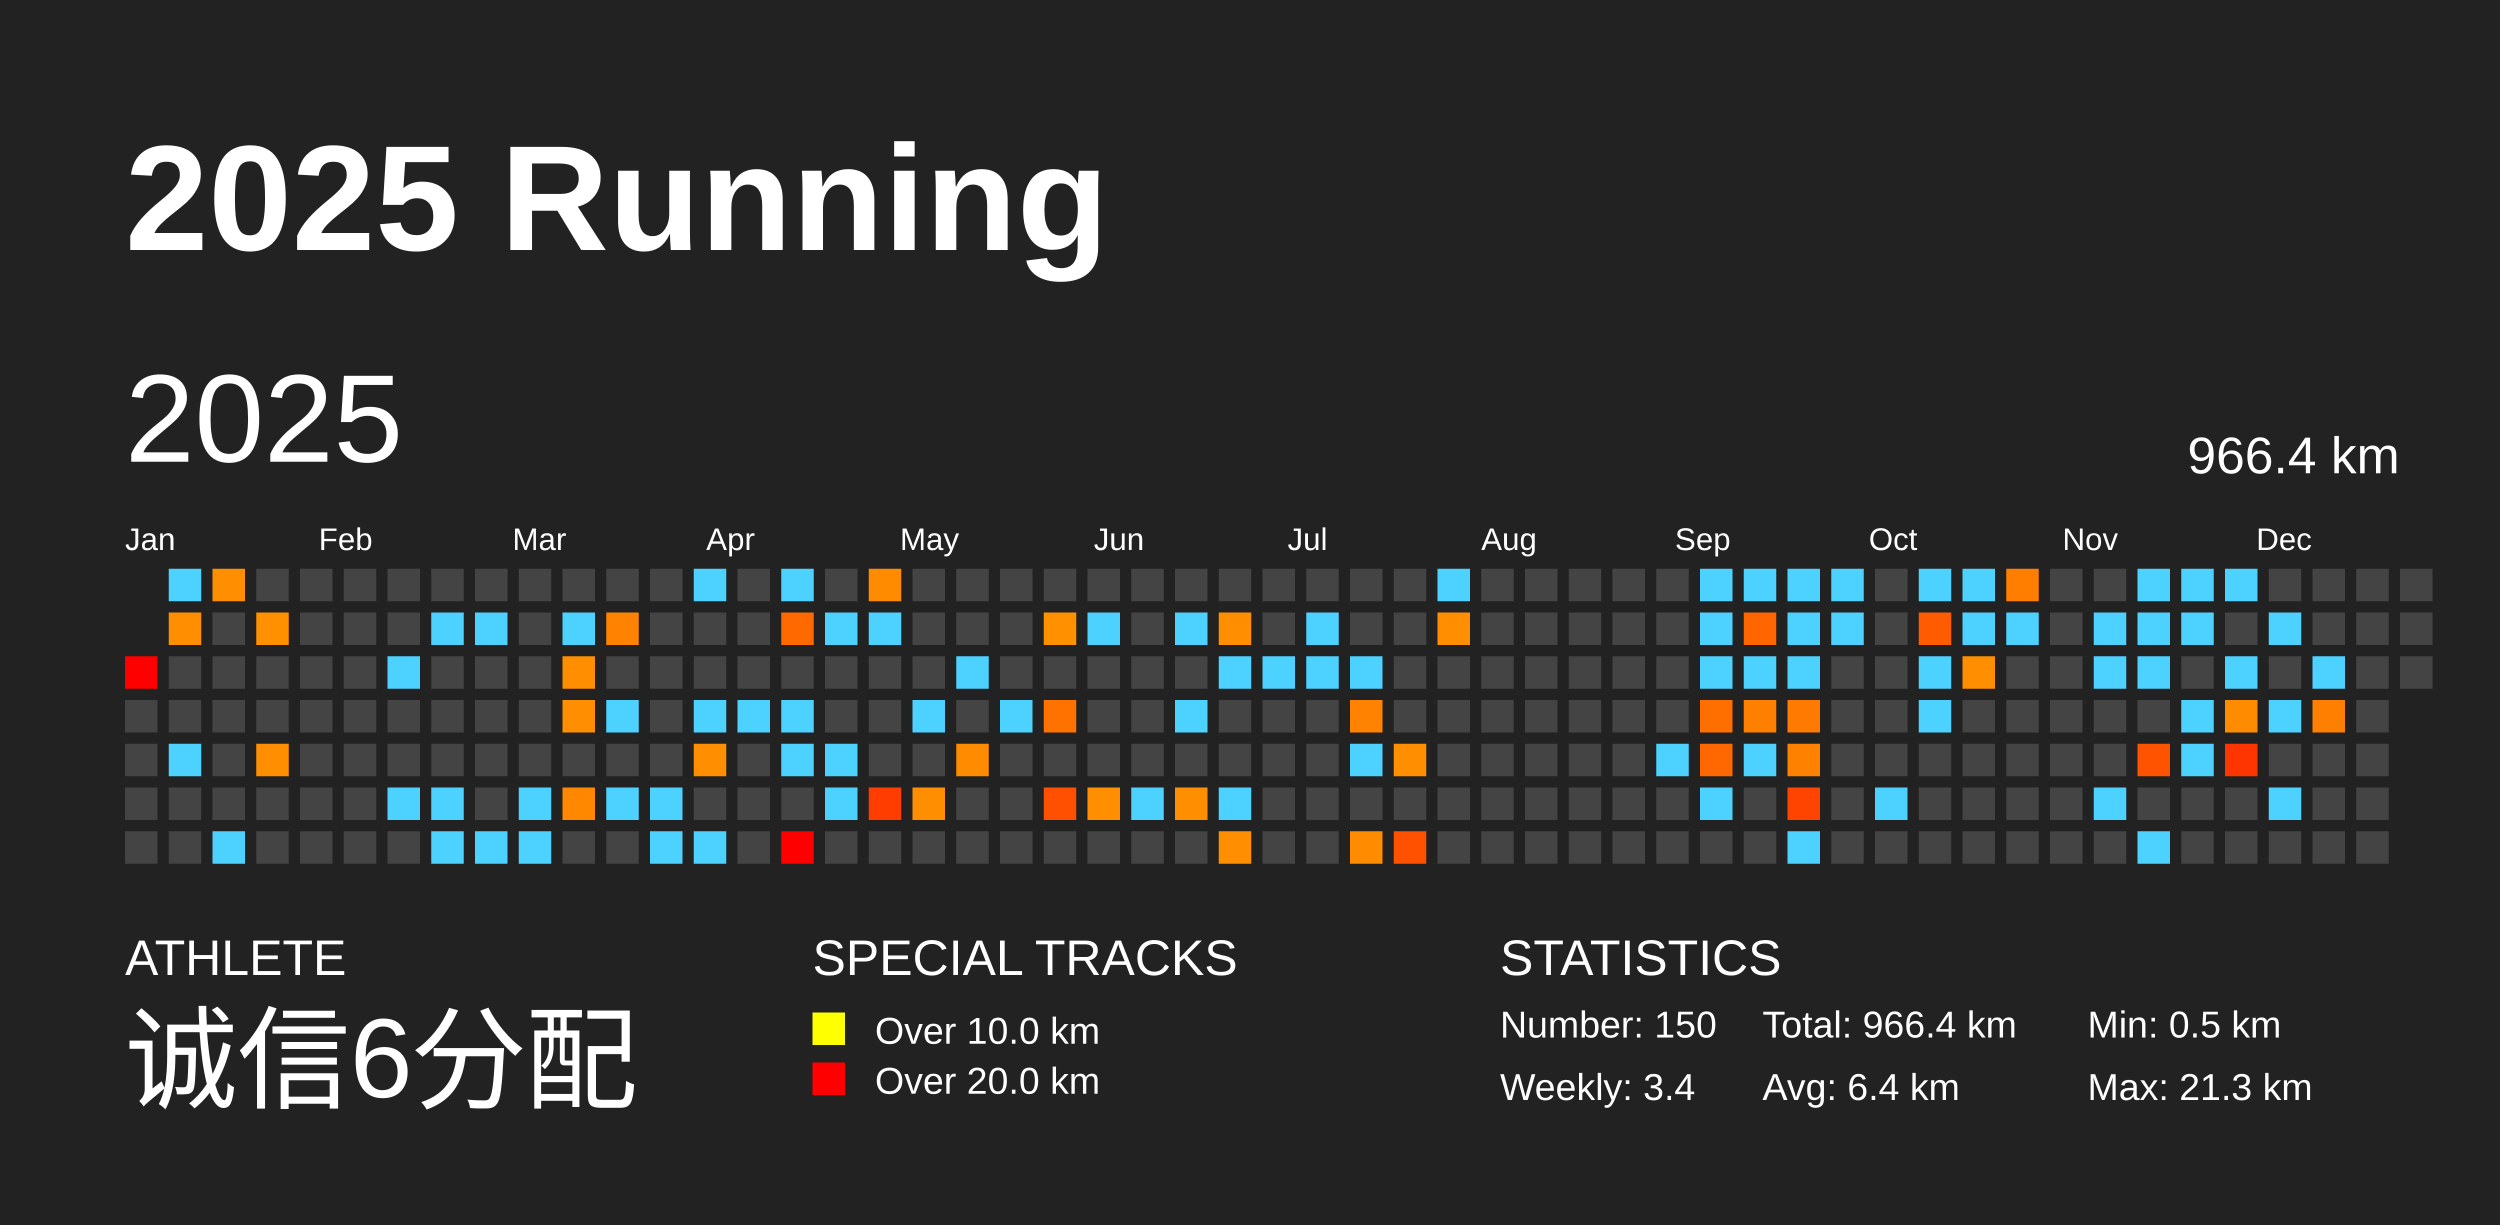
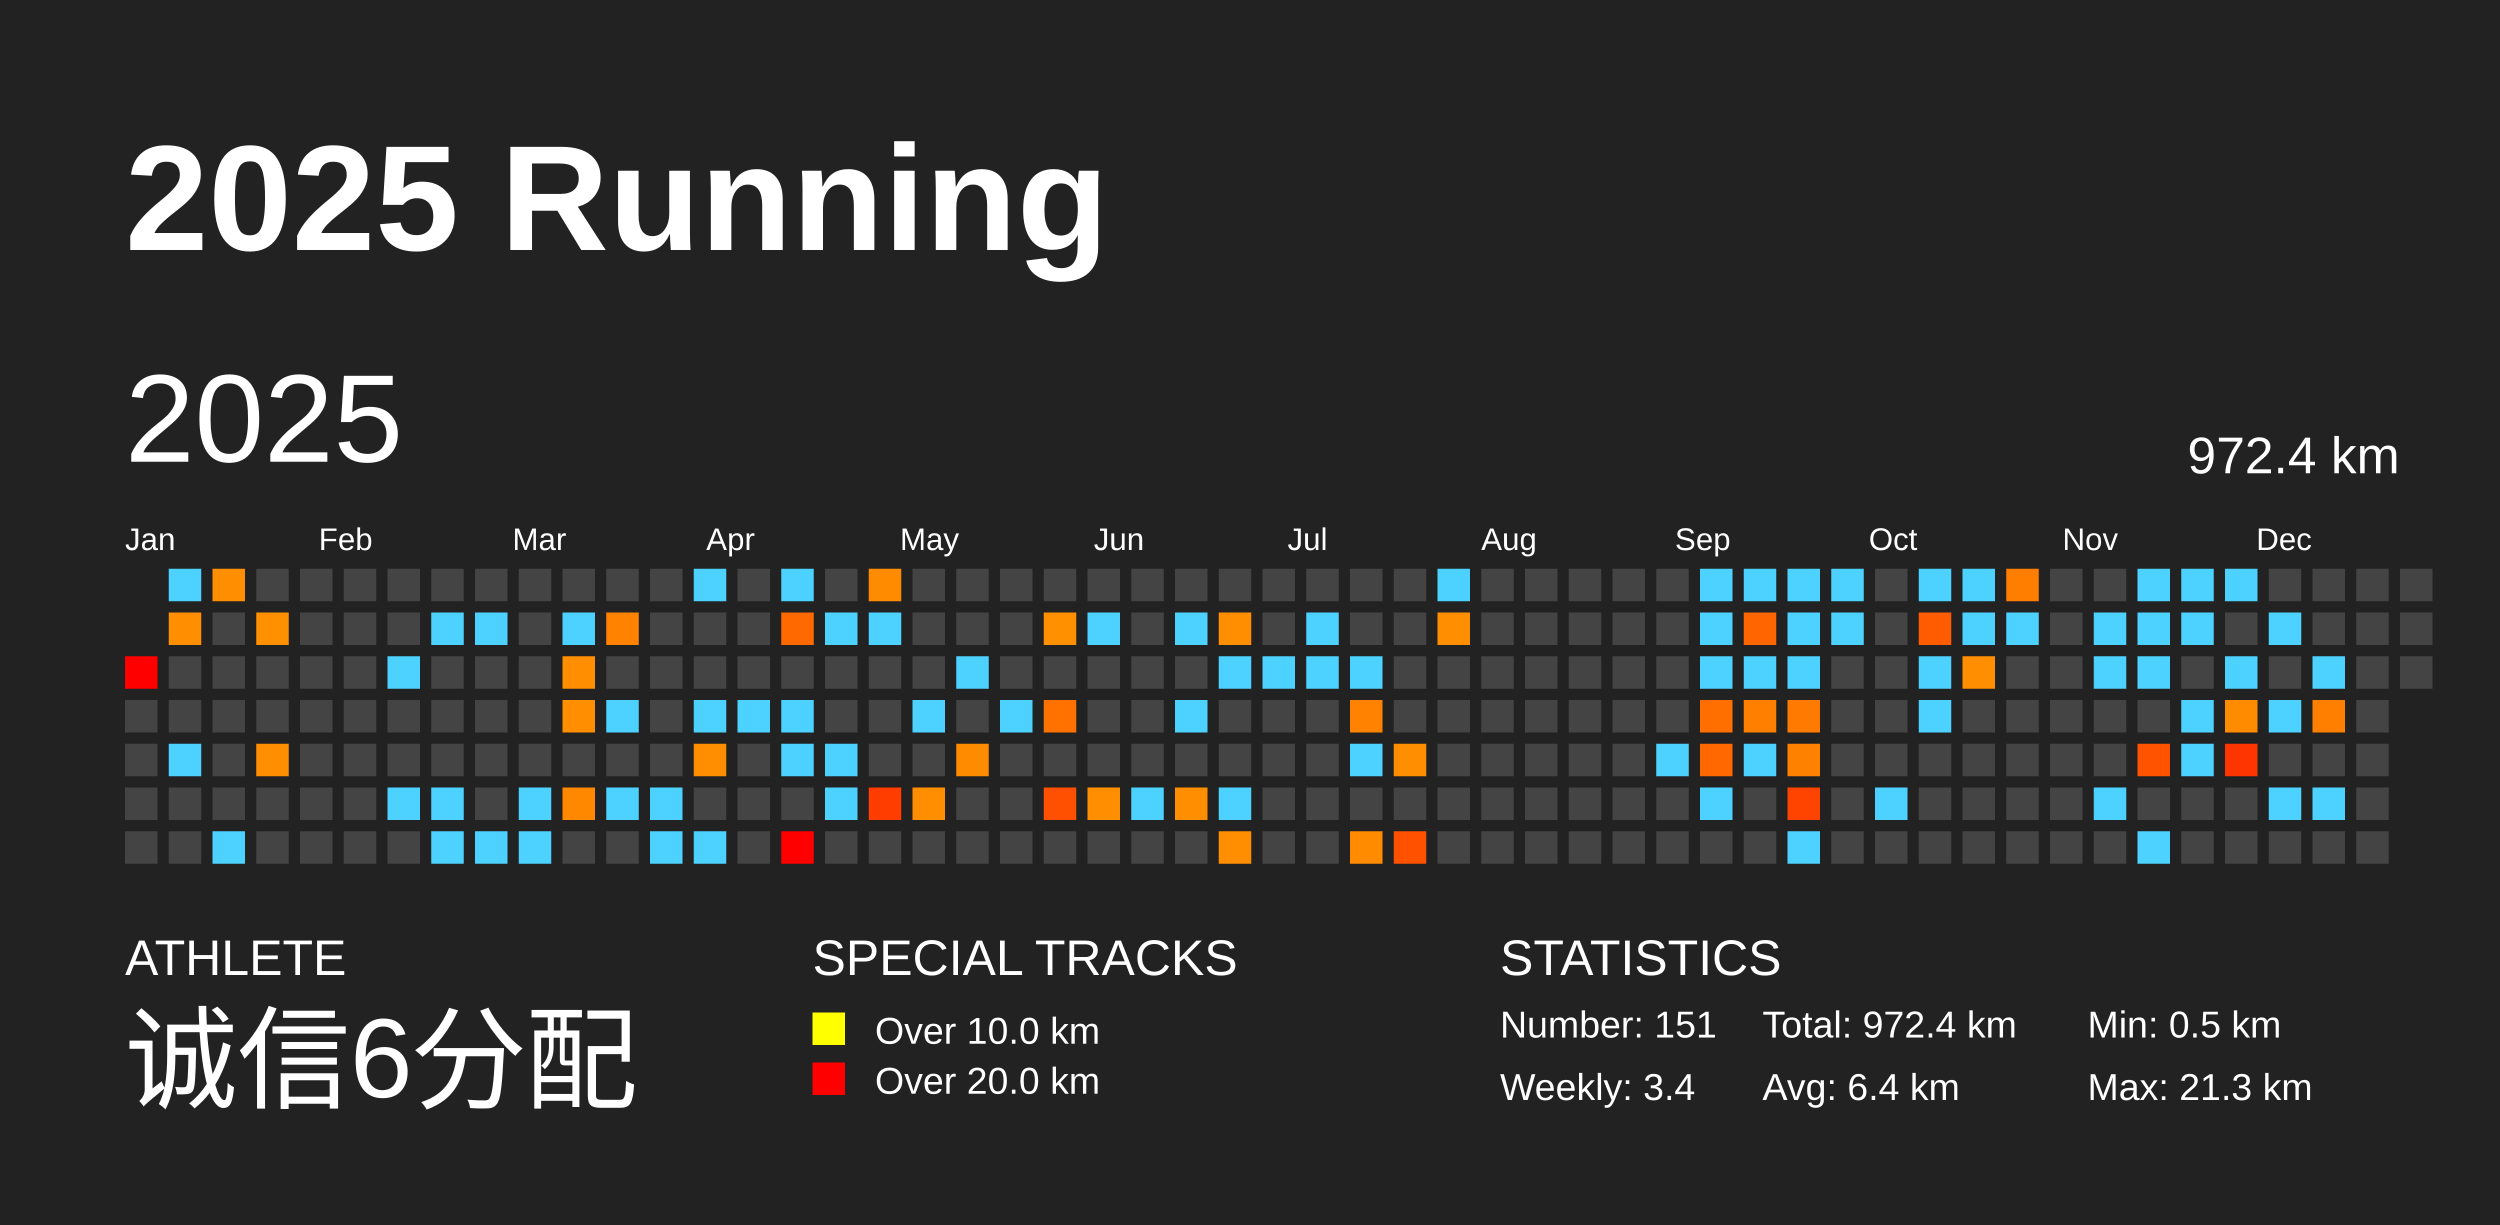
<svg xmlns="http://www.w3.org/2000/svg" baseProfile="full" height="98mm" version="1.1" viewBox="0,0,200,98" width="200mm">
  <defs />
  <rect fill="#222222" height="98" width="200" x="0" y="0" />
  <text fill="#FFFFFF" style="font-size:12px; font-family:Arial; font-weight:bold;" x="10" y="20">2025 Running</text>
  <text fill="#FFFFFF" style="font-size:4px; font-family:Arial" x="10" y="78">ATHLETE</text>
  <text fill="#FFFFFF" style="font-size:9px; font-family:Arial" x="10" y="88">诚信6分配</text>
  <text fill="#FFFFFF" style="font-size:4px; font-family:Arial" x="65" y="78">SPECIAL TRACKS</text>
  <rect fill="yellow" height="2.6" width="2.6" x="65" y="81" />
  <text fill="#FFFFFF" style="font-size:3px; font-family:Arial" x="70" y="83.5">Over 10.0 km</text>
  <rect fill="red" height="2.6" width="2.6" x="65" y="85" />
  <text fill="#FFFFFF" style="font-size:3px; font-family:Arial" x="70" y="87.5">Over 20.0 km</text>
  <text fill="#FFFFFF" style="font-size:4px; font-family:Arial" x="120" y="78">STATISTICS</text>
-   <text fill="#FFFFFF" style="font-size:3px; font-family:Arial" x="120" y="83">Number: 150</text>
+   <text fill="#FFFFFF" style="font-size:3px; font-family:Arial" x="120" y="83">Number: 151</text>
  <text fill="#FFFFFF" style="font-size:3px; font-family:Arial" x="120" y="88">Weekly: 3.4</text>
-   <text fill="#FFFFFF" style="font-size:3px; font-family:Arial" x="141" y="83">Total: 966.4 km</text>
+   <text fill="#FFFFFF" style="font-size:3px; font-family:Arial" x="141" y="83">Total: 972.4 km</text>
  <text fill="#FFFFFF" style="font-size:3px; font-family:Arial" x="141" y="88">Avg: 6.4 km</text>
  <text fill="#FFFFFF" style="font-size:3px; font-family:Arial" x="167" y="83">Min: 0.5 km</text>
  <text fill="#FFFFFF" style="font-size:3px; font-family:Arial" x="167" y="88">Max: 21.3 km</text>
  <text dominant-baseline="hanging" fill="#FFFFFF" style="font-size:10.0px; font-family:Arial;" x="10" y="30">2025</text>
-   <text dominant-baseline="hanging" fill="#FFFFFF" style="font-size:4.125px; font-family:Arial;" x="175" y="35">966.4 km</text>
+   <text dominant-baseline="hanging" fill="#FFFFFF" style="font-size:4.125px; font-family:Arial;" x="175" y="35">972.4 km</text>
  <text fill="#FFFFFF" style="font-size:2.5px; font-family:Arial" x="10.0" y="44">Jan</text>
  <text fill="#FFFFFF" style="font-size:2.5px; font-family:Arial" x="25.5" y="44">Feb</text>
  <text fill="#FFFFFF" style="font-size:2.5px; font-family:Arial" x="41.0" y="44">Mar</text>
  <text fill="#FFFFFF" style="font-size:2.5px; font-family:Arial" x="56.5" y="44">Apr</text>
  <text fill="#FFFFFF" style="font-size:2.5px; font-family:Arial" x="72.0" y="44">May</text>
  <text fill="#FFFFFF" style="font-size:2.5px; font-family:Arial" x="87.5" y="44">Jun</text>
  <text fill="#FFFFFF" style="font-size:2.5px; font-family:Arial" x="103.0" y="44">Jul</text>
  <text fill="#FFFFFF" style="font-size:2.5px; font-family:Arial" x="118.5" y="44">Aug</text>
  <text fill="#FFFFFF" style="font-size:2.5px; font-family:Arial" x="134.0" y="44">Sep</text>
  <text fill="#FFFFFF" style="font-size:2.5px; font-family:Arial" x="149.5" y="44">Oct</text>
  <text fill="#FFFFFF" style="font-size:2.5px; font-family:Arial" x="165.0" y="44">Nov</text>
  <text fill="#FFFFFF" style="font-size:2.5px; font-family:Arial" x="180.5" y="44">Dec</text>
  <rect fill="red" height="2.6" width="2.6" x="10.0" y="52.5" />
  <rect fill="#444444" height="2.6" width="2.6" x="10.0" y="56.0" />
  <rect fill="#444444" height="2.6" width="2.6" x="10.0" y="59.5" />
  <rect fill="#444444" height="2.6" width="2.6" x="10.0" y="63.0" />
  <rect fill="#444444" height="2.6" width="2.6" x="10.0" y="66.5" />
  <rect fill="#4dd2ff" height="2.6" width="2.6" x="13.5" y="45.5" />
  <rect fill="#ff8f00" height="2.6" width="2.6" x="13.5" y="49.0" />
  <rect fill="#444444" height="2.6" width="2.6" x="13.5" y="52.5" />
  <rect fill="#444444" height="2.6" width="2.6" x="13.5" y="56.0" />
  <rect fill="#4dd2ff" height="2.6" width="2.6" x="13.5" y="59.5" />
  <rect fill="#444444" height="2.6" width="2.6" x="13.5" y="63.0" />
  <rect fill="#444444" height="2.6" width="2.6" x="13.5" y="66.5" />
  <rect fill="#ff8f00" height="2.6" width="2.6" x="17.0" y="45.5" />
  <rect fill="#444444" height="2.6" width="2.6" x="17.0" y="49.0" />
  <rect fill="#444444" height="2.6" width="2.6" x="17.0" y="52.5" />
  <rect fill="#444444" height="2.6" width="2.6" x="17.0" y="56.0" />
  <rect fill="#444444" height="2.6" width="2.6" x="17.0" y="59.5" />
  <rect fill="#444444" height="2.6" width="2.6" x="17.0" y="63.0" />
  <rect fill="#4dd2ff" height="2.6" width="2.6" x="17.0" y="66.5" />
  <rect fill="#444444" height="2.6" width="2.6" x="20.5" y="45.5" />
  <rect fill="#ff9000" height="2.6" width="2.6" x="20.5" y="49.0" />
  <rect fill="#444444" height="2.6" width="2.6" x="20.5" y="52.5" />
  <rect fill="#444444" height="2.6" width="2.6" x="20.5" y="56.0" />
  <rect fill="#ff8f00" height="2.6" width="2.6" x="20.5" y="59.5" />
  <rect fill="#444444" height="2.6" width="2.6" x="20.5" y="63.0" />
  <rect fill="#444444" height="2.6" width="2.6" x="20.5" y="66.5" />
  <rect fill="#444444" height="2.6" width="2.6" x="24.0" y="45.5" />
  <rect fill="#444444" height="2.6" width="2.6" x="24.0" y="49.0" />
  <rect fill="#444444" height="2.6" width="2.6" x="24.0" y="52.5" />
  <rect fill="#444444" height="2.6" width="2.6" x="24.0" y="56.0" />
  <rect fill="#444444" height="2.6" width="2.6" x="24.0" y="59.5" />
  <rect fill="#444444" height="2.6" width="2.6" x="24.0" y="63.0" />
  <rect fill="#444444" height="2.6" width="2.6" x="24.0" y="66.5" />
  <rect fill="#444444" height="2.6" width="2.6" x="27.5" y="45.5" />
  <rect fill="#444444" height="2.6" width="2.6" x="27.5" y="49.0" />
  <rect fill="#444444" height="2.6" width="2.6" x="27.5" y="52.5" />
  <rect fill="#444444" height="2.6" width="2.6" x="27.5" y="56.0" />
  <rect fill="#444444" height="2.6" width="2.6" x="27.5" y="59.5" />
  <rect fill="#444444" height="2.6" width="2.6" x="27.5" y="63.0" />
  <rect fill="#444444" height="2.6" width="2.6" x="27.5" y="66.5" />
  <rect fill="#444444" height="2.6" width="2.6" x="31.0" y="45.5" />
  <rect fill="#444444" height="2.6" width="2.6" x="31.0" y="49.0" />
  <rect fill="#4dd2ff" height="2.6" width="2.6" x="31.0" y="52.5" />
  <rect fill="#444444" height="2.6" width="2.6" x="31.0" y="56.0" />
  <rect fill="#444444" height="2.6" width="2.6" x="31.0" y="59.5" />
  <rect fill="#4dd2ff" height="2.6" width="2.6" x="31.0" y="63.0" />
  <rect fill="#444444" height="2.6" width="2.6" x="31.0" y="66.5" />
  <rect fill="#444444" height="2.6" width="2.6" x="34.5" y="45.5" />
  <rect fill="#4dd2ff" height="2.6" width="2.6" x="34.5" y="49.0" />
  <rect fill="#444444" height="2.6" width="2.6" x="34.5" y="52.5" />
  <rect fill="#444444" height="2.6" width="2.6" x="34.5" y="56.0" />
  <rect fill="#444444" height="2.6" width="2.6" x="34.5" y="59.5" />
  <rect fill="#4dd2ff" height="2.6" width="2.6" x="34.5" y="63.0" />
  <rect fill="#4dd2ff" height="2.6" width="2.6" x="34.5" y="66.5" />
  <rect fill="#444444" height="2.6" width="2.6" x="38.0" y="45.5" />
  <rect fill="#4dd2ff" height="2.6" width="2.6" x="38.0" y="49.0" />
  <rect fill="#444444" height="2.6" width="2.6" x="38.0" y="52.5" />
  <rect fill="#444444" height="2.6" width="2.6" x="38.0" y="56.0" />
  <rect fill="#444444" height="2.6" width="2.6" x="38.0" y="59.5" />
  <rect fill="#444444" height="2.6" width="2.6" x="38.0" y="63.0" />
  <rect fill="#4dd2ff" height="2.6" width="2.6" x="38.0" y="66.5" />
  <rect fill="#444444" height="2.6" width="2.6" x="41.5" y="45.5" />
  <rect fill="#444444" height="2.6" width="2.6" x="41.5" y="49.0" />
  <rect fill="#444444" height="2.6" width="2.6" x="41.5" y="52.5" />
  <rect fill="#444444" height="2.6" width="2.6" x="41.5" y="56.0" />
  <rect fill="#444444" height="2.6" width="2.6" x="41.5" y="59.5" />
  <rect fill="#4dd2ff" height="2.6" width="2.6" x="41.5" y="63.0" />
  <rect fill="#4dd2ff" height="2.6" width="2.6" x="41.5" y="66.5" />
  <rect fill="#444444" height="2.6" width="2.6" x="45.0" y="45.5" />
  <rect fill="#4dd2ff" height="2.6" width="2.6" x="45.0" y="49.0" />
  <rect fill="#ff8f00" height="2.6" width="2.6" x="45.0" y="52.5" />
  <rect fill="#ff8e00" height="2.6" width="2.6" x="45.0" y="56.0" />
  <rect fill="#444444" height="2.6" width="2.6" x="45.0" y="59.5" />
  <rect fill="#ff8800" height="2.6" width="2.6" x="45.0" y="63.0" />
  <rect fill="#444444" height="2.6" width="2.6" x="45.0" y="66.5" />
  <rect fill="#444444" height="2.6" width="2.6" x="48.5" y="45.5" />
  <rect fill="#ff8300" height="2.6" width="2.6" x="48.5" y="49.0" />
  <rect fill="#444444" height="2.6" width="2.6" x="48.5" y="52.5" />
  <rect fill="#4dd2ff" height="2.6" width="2.6" x="48.5" y="56.0" />
  <rect fill="#444444" height="2.6" width="2.6" x="48.5" y="59.5" />
  <rect fill="#4dd2ff" height="2.6" width="2.6" x="48.5" y="63.0" />
  <rect fill="#444444" height="2.6" width="2.6" x="48.5" y="66.5" />
  <rect fill="#444444" height="2.6" width="2.6" x="52.0" y="45.5" />
  <rect fill="#444444" height="2.6" width="2.6" x="52.0" y="49.0" />
  <rect fill="#444444" height="2.6" width="2.6" x="52.0" y="52.5" />
  <rect fill="#444444" height="2.6" width="2.6" x="52.0" y="56.0" />
  <rect fill="#444444" height="2.6" width="2.6" x="52.0" y="59.5" />
  <rect fill="#4dd2ff" height="2.6" width="2.6" x="52.0" y="63.0" />
  <rect fill="#4dd2ff" height="2.6" width="2.6" x="52.0" y="66.5" />
  <rect fill="#4dd2ff" height="2.6" width="2.6" x="55.5" y="45.5" />
  <rect fill="#444444" height="2.6" width="2.6" x="55.5" y="49.0" />
  <rect fill="#444444" height="2.6" width="2.6" x="55.5" y="52.5" />
  <rect fill="#4dd2ff" height="2.6" width="2.6" x="55.5" y="56.0" />
  <rect fill="#ff8f00" height="2.6" width="2.6" x="55.5" y="59.5" />
  <rect fill="#444444" height="2.6" width="2.6" x="55.5" y="63.0" />
  <rect fill="#4dd2ff" height="2.6" width="2.6" x="55.5" y="66.5" />
  <rect fill="#444444" height="2.6" width="2.6" x="59.0" y="45.5" />
  <rect fill="#444444" height="2.6" width="2.6" x="59.0" y="49.0" />
  <rect fill="#444444" height="2.6" width="2.6" x="59.0" y="52.5" />
  <rect fill="#4dd2ff" height="2.6" width="2.6" x="59.0" y="56.0" />
  <rect fill="#444444" height="2.6" width="2.6" x="59.0" y="59.5" />
  <rect fill="#444444" height="2.6" width="2.6" x="59.0" y="63.0" />
  <rect fill="#444444" height="2.6" width="2.6" x="59.0" y="66.5" />
  <rect fill="#4dd2ff" height="2.6" width="2.6" x="62.5" y="45.5" />
  <rect fill="#ff6900" height="2.6" width="2.6" x="62.5" y="49.0" />
  <rect fill="#444444" height="2.6" width="2.6" x="62.5" y="52.5" />
  <rect fill="#4dd2ff" height="2.6" width="2.6" x="62.5" y="56.0" />
  <rect fill="#4dd2ff" height="2.6" width="2.6" x="62.5" y="59.5" />
  <rect fill="#444444" height="2.6" width="2.6" x="62.5" y="63.0" />
  <rect fill="red" height="2.6" width="2.6" x="62.5" y="66.5" />
  <rect fill="#444444" height="2.6" width="2.6" x="66.0" y="45.5" />
  <rect fill="#4dd2ff" height="2.6" width="2.6" x="66.0" y="49.0" />
  <rect fill="#444444" height="2.6" width="2.6" x="66.0" y="52.5" />
  <rect fill="#444444" height="2.6" width="2.6" x="66.0" y="56.0" />
  <rect fill="#4dd2ff" height="2.6" width="2.6" x="66.0" y="59.5" />
  <rect fill="#4dd2ff" height="2.6" width="2.6" x="66.0" y="63.0" />
  <rect fill="#444444" height="2.6" width="2.6" x="66.0" y="66.5" />
  <rect fill="#ff8c00" height="2.6" width="2.6" x="69.5" y="45.5" />
  <rect fill="#4dd2ff" height="2.6" width="2.6" x="69.5" y="49.0" />
  <rect fill="#444444" height="2.6" width="2.6" x="69.5" y="52.5" />
  <rect fill="#444444" height="2.6" width="2.6" x="69.5" y="56.0" />
  <rect fill="#444444" height="2.6" width="2.6" x="69.5" y="59.5" />
  <rect fill="#ff3d00" height="2.6" width="2.6" x="69.5" y="63.0" />
  <rect fill="#444444" height="2.6" width="2.6" x="69.5" y="66.5" />
  <rect fill="#444444" height="2.6" width="2.6" x="73.0" y="45.5" />
  <rect fill="#444444" height="2.6" width="2.6" x="73.0" y="49.0" />
  <rect fill="#444444" height="2.6" width="2.6" x="73.0" y="52.5" />
  <rect fill="#4dd2ff" height="2.6" width="2.6" x="73.0" y="56.0" />
  <rect fill="#444444" height="2.6" width="2.6" x="73.0" y="59.5" />
  <rect fill="#ff8f00" height="2.6" width="2.6" x="73.0" y="63.0" />
  <rect fill="#444444" height="2.6" width="2.6" x="73.0" y="66.5" />
  <rect fill="#444444" height="2.6" width="2.6" x="76.5" y="45.5" />
  <rect fill="#444444" height="2.6" width="2.6" x="76.5" y="49.0" />
  <rect fill="#4dd2ff" height="2.6" width="2.6" x="76.5" y="52.5" />
  <rect fill="#444444" height="2.6" width="2.6" x="76.5" y="56.0" />
  <rect fill="#ff8c00" height="2.6" width="2.6" x="76.5" y="59.5" />
  <rect fill="#444444" height="2.6" width="2.6" x="76.5" y="63.0" />
  <rect fill="#444444" height="2.6" width="2.6" x="76.5" y="66.5" />
  <rect fill="#444444" height="2.6" width="2.6" x="80.0" y="45.5" />
  <rect fill="#444444" height="2.6" width="2.6" x="80.0" y="49.0" />
  <rect fill="#444444" height="2.6" width="2.6" x="80.0" y="52.5" />
  <rect fill="#4dd2ff" height="2.6" width="2.6" x="80.0" y="56.0" />
  <rect fill="#444444" height="2.6" width="2.6" x="80.0" y="59.5" />
  <rect fill="#444444" height="2.6" width="2.6" x="80.0" y="63.0" />
  <rect fill="#444444" height="2.6" width="2.6" x="80.0" y="66.5" />
  <rect fill="#444444" height="2.6" width="2.6" x="83.5" y="45.5" />
  <rect fill="#ff9000" height="2.6" width="2.6" x="83.5" y="49.0" />
  <rect fill="#444444" height="2.6" width="2.6" x="83.5" y="52.5" />
  <rect fill="#ff7200" height="2.6" width="2.6" x="83.5" y="56.0" />
  <rect fill="#444444" height="2.6" width="2.6" x="83.5" y="59.5" />
  <rect fill="#ff4f00" height="2.6" width="2.6" x="83.5" y="63.0" />
  <rect fill="#444444" height="2.6" width="2.6" x="83.5" y="66.5" />
  <rect fill="#444444" height="2.6" width="2.6" x="87.0" y="45.5" />
  <rect fill="#4dd2ff" height="2.6" width="2.6" x="87.0" y="49.0" />
  <rect fill="#444444" height="2.6" width="2.6" x="87.0" y="52.5" />
  <rect fill="#444444" height="2.6" width="2.6" x="87.0" y="56.0" />
  <rect fill="#444444" height="2.6" width="2.6" x="87.0" y="59.5" />
  <rect fill="#ff8f00" height="2.6" width="2.6" x="87.0" y="63.0" />
  <rect fill="#444444" height="2.6" width="2.6" x="87.0" y="66.5" />
  <rect fill="#444444" height="2.6" width="2.6" x="90.5" y="45.5" />
  <rect fill="#444444" height="2.6" width="2.6" x="90.5" y="49.0" />
  <rect fill="#444444" height="2.6" width="2.6" x="90.5" y="52.5" />
  <rect fill="#444444" height="2.6" width="2.6" x="90.5" y="56.0" />
  <rect fill="#444444" height="2.6" width="2.6" x="90.5" y="59.5" />
  <rect fill="#4dd2ff" height="2.6" width="2.6" x="90.5" y="63.0" />
  <rect fill="#444444" height="2.6" width="2.6" x="90.5" y="66.5" />
  <rect fill="#444444" height="2.6" width="2.6" x="94.0" y="45.5" />
  <rect fill="#4dd2ff" height="2.6" width="2.6" x="94.0" y="49.0" />
  <rect fill="#444444" height="2.6" width="2.6" x="94.0" y="52.5" />
  <rect fill="#4dd2ff" height="2.6" width="2.6" x="94.0" y="56.0" />
  <rect fill="#444444" height="2.6" width="2.6" x="94.0" y="59.5" />
  <rect fill="#ff8e00" height="2.6" width="2.6" x="94.0" y="63.0" />
  <rect fill="#444444" height="2.6" width="2.6" x="94.0" y="66.5" />
  <rect fill="#444444" height="2.6" width="2.6" x="97.5" y="45.5" />
  <rect fill="#ff8f00" height="2.6" width="2.6" x="97.5" y="49.0" />
  <rect fill="#4dd2ff" height="2.6" width="2.6" x="97.5" y="52.5" />
  <rect fill="#444444" height="2.6" width="2.6" x="97.5" y="56.0" />
  <rect fill="#444444" height="2.6" width="2.6" x="97.5" y="59.5" />
  <rect fill="#4dd2ff" height="2.6" width="2.6" x="97.5" y="63.0" />
  <rect fill="#ff8f00" height="2.6" width="2.6" x="97.5" y="66.5" />
  <rect fill="#444444" height="2.6" width="2.6" x="101.0" y="45.5" />
  <rect fill="#444444" height="2.6" width="2.6" x="101.0" y="49.0" />
  <rect fill="#4dd2ff" height="2.6" width="2.6" x="101.0" y="52.5" />
  <rect fill="#444444" height="2.6" width="2.6" x="101.0" y="56.0" />
  <rect fill="#444444" height="2.6" width="2.6" x="101.0" y="59.5" />
  <rect fill="#444444" height="2.6" width="2.6" x="101.0" y="63.0" />
  <rect fill="#444444" height="2.6" width="2.6" x="101.0" y="66.5" />
  <rect fill="#444444" height="2.6" width="2.6" x="104.5" y="45.5" />
  <rect fill="#4dd2ff" height="2.6" width="2.6" x="104.5" y="49.0" />
  <rect fill="#4dd2ff" height="2.6" width="2.6" x="104.5" y="52.5" />
  <rect fill="#444444" height="2.6" width="2.6" x="104.5" y="56.0" />
  <rect fill="#444444" height="2.6" width="2.6" x="104.5" y="59.5" />
  <rect fill="#444444" height="2.6" width="2.6" x="104.5" y="63.0" />
  <rect fill="#444444" height="2.6" width="2.6" x="104.5" y="66.5" />
  <rect fill="#444444" height="2.6" width="2.6" x="108.0" y="45.5" />
  <rect fill="#444444" height="2.6" width="2.6" x="108.0" y="49.0" />
  <rect fill="#4dd2ff" height="2.6" width="2.6" x="108.0" y="52.5" />
  <rect fill="#ff8300" height="2.6" width="2.6" x="108.0" y="56.0" />
  <rect fill="#4dd2ff" height="2.6" width="2.6" x="108.0" y="59.5" />
  <rect fill="#444444" height="2.6" width="2.6" x="108.0" y="63.0" />
  <rect fill="#ff8c00" height="2.6" width="2.6" x="108.0" y="66.5" />
  <rect fill="#444444" height="2.6" width="2.6" x="111.5" y="45.5" />
  <rect fill="#444444" height="2.6" width="2.6" x="111.5" y="49.0" />
  <rect fill="#444444" height="2.6" width="2.6" x="111.5" y="52.5" />
  <rect fill="#444444" height="2.6" width="2.6" x="111.5" y="56.0" />
  <rect fill="#ff8f00" height="2.6" width="2.6" x="111.5" y="59.5" />
  <rect fill="#444444" height="2.6" width="2.6" x="111.5" y="63.0" />
  <rect fill="#ff5100" height="2.6" width="2.6" x="111.5" y="66.5" />
  <rect fill="#4dd2ff" height="2.6" width="2.6" x="115.0" y="45.5" />
  <rect fill="#ff8f00" height="2.6" width="2.6" x="115.0" y="49.0" />
  <rect fill="#444444" height="2.6" width="2.6" x="115.0" y="52.5" />
  <rect fill="#444444" height="2.6" width="2.6" x="115.0" y="56.0" />
  <rect fill="#444444" height="2.6" width="2.6" x="115.0" y="59.5" />
  <rect fill="#444444" height="2.6" width="2.6" x="115.0" y="63.0" />
  <rect fill="#444444" height="2.6" width="2.6" x="115.0" y="66.5" />
  <rect fill="#444444" height="2.6" width="2.6" x="118.5" y="45.5" />
  <rect fill="#444444" height="2.6" width="2.6" x="118.5" y="49.0" />
  <rect fill="#444444" height="2.6" width="2.6" x="118.5" y="52.5" />
  <rect fill="#444444" height="2.6" width="2.6" x="118.5" y="56.0" />
  <rect fill="#444444" height="2.6" width="2.6" x="118.5" y="59.5" />
  <rect fill="#444444" height="2.6" width="2.6" x="118.5" y="63.0" />
  <rect fill="#444444" height="2.6" width="2.6" x="118.5" y="66.5" />
  <rect fill="#444444" height="2.6" width="2.6" x="122.0" y="45.5" />
  <rect fill="#444444" height="2.6" width="2.6" x="122.0" y="49.0" />
  <rect fill="#444444" height="2.6" width="2.6" x="122.0" y="52.5" />
  <rect fill="#444444" height="2.6" width="2.6" x="122.0" y="56.0" />
  <rect fill="#444444" height="2.6" width="2.6" x="122.0" y="59.5" />
  <rect fill="#444444" height="2.6" width="2.6" x="122.0" y="63.0" />
  <rect fill="#444444" height="2.6" width="2.6" x="122.0" y="66.5" />
  <rect fill="#444444" height="2.6" width="2.6" x="125.5" y="45.5" />
  <rect fill="#444444" height="2.6" width="2.6" x="125.5" y="49.0" />
  <rect fill="#444444" height="2.6" width="2.6" x="125.5" y="52.5" />
  <rect fill="#444444" height="2.6" width="2.6" x="125.5" y="56.0" />
  <rect fill="#444444" height="2.6" width="2.6" x="125.5" y="59.5" />
  <rect fill="#444444" height="2.6" width="2.6" x="125.5" y="63.0" />
  <rect fill="#444444" height="2.6" width="2.6" x="125.5" y="66.5" />
  <rect fill="#444444" height="2.6" width="2.6" x="129.0" y="45.5" />
  <rect fill="#444444" height="2.6" width="2.6" x="129.0" y="49.0" />
  <rect fill="#444444" height="2.6" width="2.6" x="129.0" y="52.5" />
  <rect fill="#444444" height="2.6" width="2.6" x="129.0" y="56.0" />
  <rect fill="#444444" height="2.6" width="2.6" x="129.0" y="59.5" />
  <rect fill="#444444" height="2.6" width="2.6" x="129.0" y="63.0" />
  <rect fill="#444444" height="2.6" width="2.6" x="129.0" y="66.5" />
  <rect fill="#444444" height="2.6" width="2.6" x="132.5" y="45.5" />
  <rect fill="#444444" height="2.6" width="2.6" x="132.5" y="49.0" />
  <rect fill="#444444" height="2.6" width="2.6" x="132.5" y="52.5" />
  <rect fill="#444444" height="2.6" width="2.6" x="132.5" y="56.0" />
  <rect fill="#4dd2ff" height="2.6" width="2.6" x="132.5" y="59.5" />
  <rect fill="#444444" height="2.6" width="2.6" x="132.5" y="63.0" />
  <rect fill="#444444" height="2.6" width="2.6" x="132.5" y="66.5" />
  <rect fill="#4dd2ff" height="2.6" width="2.6" x="136.0" y="45.5" />
  <rect fill="#4dd2ff" height="2.6" width="2.6" x="136.0" y="49.0" />
  <rect fill="#4dd2ff" height="2.6" width="2.6" x="136.0" y="52.5" />
  <rect fill="#ff6f00" height="2.6" width="2.6" x="136.0" y="56.0" />
  <rect fill="#ff6800" height="2.6" width="2.6" x="136.0" y="59.5" />
  <rect fill="#4dd2ff" height="2.6" width="2.6" x="136.0" y="63.0" />
  <rect fill="#444444" height="2.6" width="2.6" x="136.0" y="66.5" />
  <rect fill="#4dd2ff" height="2.6" width="2.6" x="139.5" y="45.5" />
  <rect fill="#ff6500" height="2.6" width="2.6" x="139.5" y="49.0" />
  <rect fill="#4dd2ff" height="2.6" width="2.6" x="139.5" y="52.5" />
  <rect fill="#ff7f00" height="2.6" width="2.6" x="139.5" y="56.0" />
  <rect fill="#4dd2ff" height="2.6" width="2.6" x="139.5" y="59.5" />
  <rect fill="#444444" height="2.6" width="2.6" x="139.5" y="63.0" />
  <rect fill="#444444" height="2.6" width="2.6" x="139.5" y="66.5" />
  <rect fill="#4dd2ff" height="2.6" width="2.6" x="143.0" y="45.5" />
  <rect fill="#4dd2ff" height="2.6" width="2.6" x="143.0" y="49.0" />
  <rect fill="#4dd2ff" height="2.6" width="2.6" x="143.0" y="52.5" />
  <rect fill="#ff7a00" height="2.6" width="2.6" x="143.0" y="56.0" />
  <rect fill="#ff8100" height="2.6" width="2.6" x="143.0" y="59.5" />
  <rect fill="#ff4400" height="2.6" width="2.6" x="143.0" y="63.0" />
  <rect fill="#4dd2ff" height="2.6" width="2.6" x="143.0" y="66.5" />
  <rect fill="#4dd2ff" height="2.6" width="2.6" x="146.5" y="45.5" />
  <rect fill="#4dd2ff" height="2.6" width="2.6" x="146.5" y="49.0" />
  <rect fill="#444444" height="2.6" width="2.6" x="146.5" y="52.5" />
  <rect fill="#444444" height="2.6" width="2.6" x="146.5" y="56.0" />
  <rect fill="#444444" height="2.6" width="2.6" x="146.5" y="59.5" />
  <rect fill="#444444" height="2.6" width="2.6" x="146.5" y="63.0" />
  <rect fill="#444444" height="2.6" width="2.6" x="146.5" y="66.5" />
  <rect fill="#444444" height="2.6" width="2.6" x="150.0" y="45.5" />
  <rect fill="#444444" height="2.6" width="2.6" x="150.0" y="49.0" />
  <rect fill="#444444" height="2.6" width="2.6" x="150.0" y="52.5" />
  <rect fill="#444444" height="2.6" width="2.6" x="150.0" y="56.0" />
  <rect fill="#444444" height="2.6" width="2.6" x="150.0" y="59.5" />
  <rect fill="#4dd2ff" height="2.6" width="2.6" x="150.0" y="63.0" />
  <rect fill="#444444" height="2.6" width="2.6" x="150.0" y="66.5" />
  <rect fill="#4dd2ff" height="2.6" width="2.6" x="153.5" y="45.5" />
  <rect fill="#ff5b00" height="2.6" width="2.6" x="153.5" y="49.0" />
  <rect fill="#4dd2ff" height="2.6" width="2.6" x="153.5" y="52.5" />
  <rect fill="#4dd2ff" height="2.6" width="2.6" x="153.5" y="56.0" />
  <rect fill="#444444" height="2.6" width="2.6" x="153.5" y="59.5" />
  <rect fill="#444444" height="2.6" width="2.6" x="153.5" y="63.0" />
  <rect fill="#444444" height="2.6" width="2.6" x="153.5" y="66.5" />
  <rect fill="#4dd2ff" height="2.6" width="2.6" x="157.0" y="45.5" />
  <rect fill="#4dd2ff" height="2.6" width="2.6" x="157.0" y="49.0" />
  <rect fill="#ff8f00" height="2.6" width="2.6" x="157.0" y="52.5" />
  <rect fill="#444444" height="2.6" width="2.6" x="157.0" y="56.0" />
  <rect fill="#444444" height="2.6" width="2.6" x="157.0" y="59.5" />
  <rect fill="#444444" height="2.6" width="2.6" x="157.0" y="63.0" />
  <rect fill="#444444" height="2.6" width="2.6" x="157.0" y="66.5" />
  <rect fill="#ff7e00" height="2.6" width="2.6" x="160.5" y="45.5" />
  <rect fill="#4dd2ff" height="2.6" width="2.6" x="160.5" y="49.0" />
  <rect fill="#444444" height="2.6" width="2.6" x="160.5" y="52.5" />
  <rect fill="#444444" height="2.6" width="2.6" x="160.5" y="56.0" />
  <rect fill="#444444" height="2.6" width="2.6" x="160.5" y="59.5" />
  <rect fill="#444444" height="2.6" width="2.6" x="160.5" y="63.0" />
  <rect fill="#444444" height="2.6" width="2.6" x="160.5" y="66.5" />
  <rect fill="#444444" height="2.6" width="2.6" x="164.0" y="45.5" />
  <rect fill="#444444" height="2.6" width="2.6" x="164.0" y="49.0" />
  <rect fill="#444444" height="2.6" width="2.6" x="164.0" y="52.5" />
  <rect fill="#444444" height="2.6" width="2.6" x="164.0" y="56.0" />
  <rect fill="#444444" height="2.6" width="2.6" x="164.0" y="59.5" />
  <rect fill="#444444" height="2.6" width="2.6" x="164.0" y="63.0" />
  <rect fill="#444444" height="2.6" width="2.6" x="164.0" y="66.5" />
  <rect fill="#444444" height="2.6" width="2.6" x="167.5" y="45.5" />
  <rect fill="#4dd2ff" height="2.6" width="2.6" x="167.5" y="49.0" />
  <rect fill="#4dd2ff" height="2.6" width="2.6" x="167.5" y="52.5" />
  <rect fill="#444444" height="2.6" width="2.6" x="167.5" y="56.0" />
  <rect fill="#444444" height="2.6" width="2.6" x="167.5" y="59.5" />
  <rect fill="#4dd2ff" height="2.6" width="2.6" x="167.5" y="63.0" />
  <rect fill="#444444" height="2.6" width="2.6" x="167.5" y="66.5" />
  <rect fill="#4dd2ff" height="2.6" width="2.6" x="171.0" y="45.5" />
  <rect fill="#4dd2ff" height="2.6" width="2.6" x="171.0" y="49.0" />
  <rect fill="#4dd2ff" height="2.6" width="2.6" x="171.0" y="52.5" />
  <rect fill="#444444" height="2.6" width="2.6" x="171.0" y="56.0" />
  <rect fill="#ff5300" height="2.6" width="2.6" x="171.0" y="59.5" />
  <rect fill="#444444" height="2.6" width="2.6" x="171.0" y="63.0" />
  <rect fill="#4dd2ff" height="2.6" width="2.6" x="171.0" y="66.5" />
  <rect fill="#4dd2ff" height="2.6" width="2.6" x="174.5" y="45.5" />
  <rect fill="#4dd2ff" height="2.6" width="2.6" x="174.5" y="49.0" />
  <rect fill="#444444" height="2.6" width="2.6" x="174.5" y="52.5" />
  <rect fill="#4dd2ff" height="2.6" width="2.6" x="174.5" y="56.0" />
  <rect fill="#4dd2ff" height="2.6" width="2.6" x="174.5" y="59.5" />
  <rect fill="#444444" height="2.6" width="2.6" x="174.5" y="63.0" />
  <rect fill="#444444" height="2.6" width="2.6" x="174.5" y="66.5" />
  <rect fill="#4dd2ff" height="2.6" width="2.6" x="178.0" y="45.5" />
  <rect fill="#444444" height="2.6" width="2.6" x="178.0" y="49.0" />
  <rect fill="#4dd2ff" height="2.6" width="2.6" x="178.0" y="52.5" />
  <rect fill="#ff8c00" height="2.6" width="2.6" x="178.0" y="56.0" />
  <rect fill="#ff3500" height="2.6" width="2.6" x="178.0" y="59.5" />
  <rect fill="#444444" height="2.6" width="2.6" x="178.0" y="63.0" />
  <rect fill="#444444" height="2.6" width="2.6" x="178.0" y="66.5" />
  <rect fill="#444444" height="2.6" width="2.6" x="181.5" y="45.5" />
  <rect fill="#4dd2ff" height="2.6" width="2.6" x="181.5" y="49.0" />
  <rect fill="#444444" height="2.6" width="2.6" x="181.5" y="52.5" />
  <rect fill="#4dd2ff" height="2.6" width="2.6" x="181.5" y="56.0" />
  <rect fill="#444444" height="2.6" width="2.6" x="181.5" y="59.5" />
  <rect fill="#4dd2ff" height="2.6" width="2.6" x="181.5" y="63.0" />
  <rect fill="#444444" height="2.6" width="2.6" x="181.5" y="66.5" />
  <rect fill="#444444" height="2.6" width="2.6" x="185.0" y="45.5" />
  <rect fill="#444444" height="2.6" width="2.6" x="185.0" y="49.0" />
  <rect fill="#4dd2ff" height="2.6" width="2.6" x="185.0" y="52.5" />
  <rect fill="#ff8000" height="2.6" width="2.6" x="185.0" y="56.0" />
  <rect fill="#444444" height="2.6" width="2.6" x="185.0" y="59.5" />
-   <rect fill="#444444" height="2.6" width="2.6" x="185.0" y="63.0" />
+   <rect fill="#4dd2ff" height="2.6" width="2.6" x="185.0" y="63.0" />
  <rect fill="#444444" height="2.6" width="2.6" x="185.0" y="66.5" />
  <rect fill="#444444" height="2.6" width="2.6" x="188.5" y="45.5" />
  <rect fill="#444444" height="2.6" width="2.6" x="188.5" y="49.0" />
  <rect fill="#444444" height="2.6" width="2.6" x="188.5" y="52.5" />
  <rect fill="#444444" height="2.6" width="2.6" x="188.5" y="56.0" />
  <rect fill="#444444" height="2.6" width="2.6" x="188.5" y="59.5" />
  <rect fill="#444444" height="2.6" width="2.6" x="188.5" y="63.0" />
  <rect fill="#444444" height="2.6" width="2.6" x="188.5" y="66.5" />
  <rect fill="#444444" height="2.6" width="2.6" x="192.0" y="45.5" />
  <rect fill="#444444" height="2.6" width="2.6" x="192.0" y="49.0" />
  <rect fill="#444444" height="2.6" width="2.6" x="192.0" y="52.5" />
</svg>
